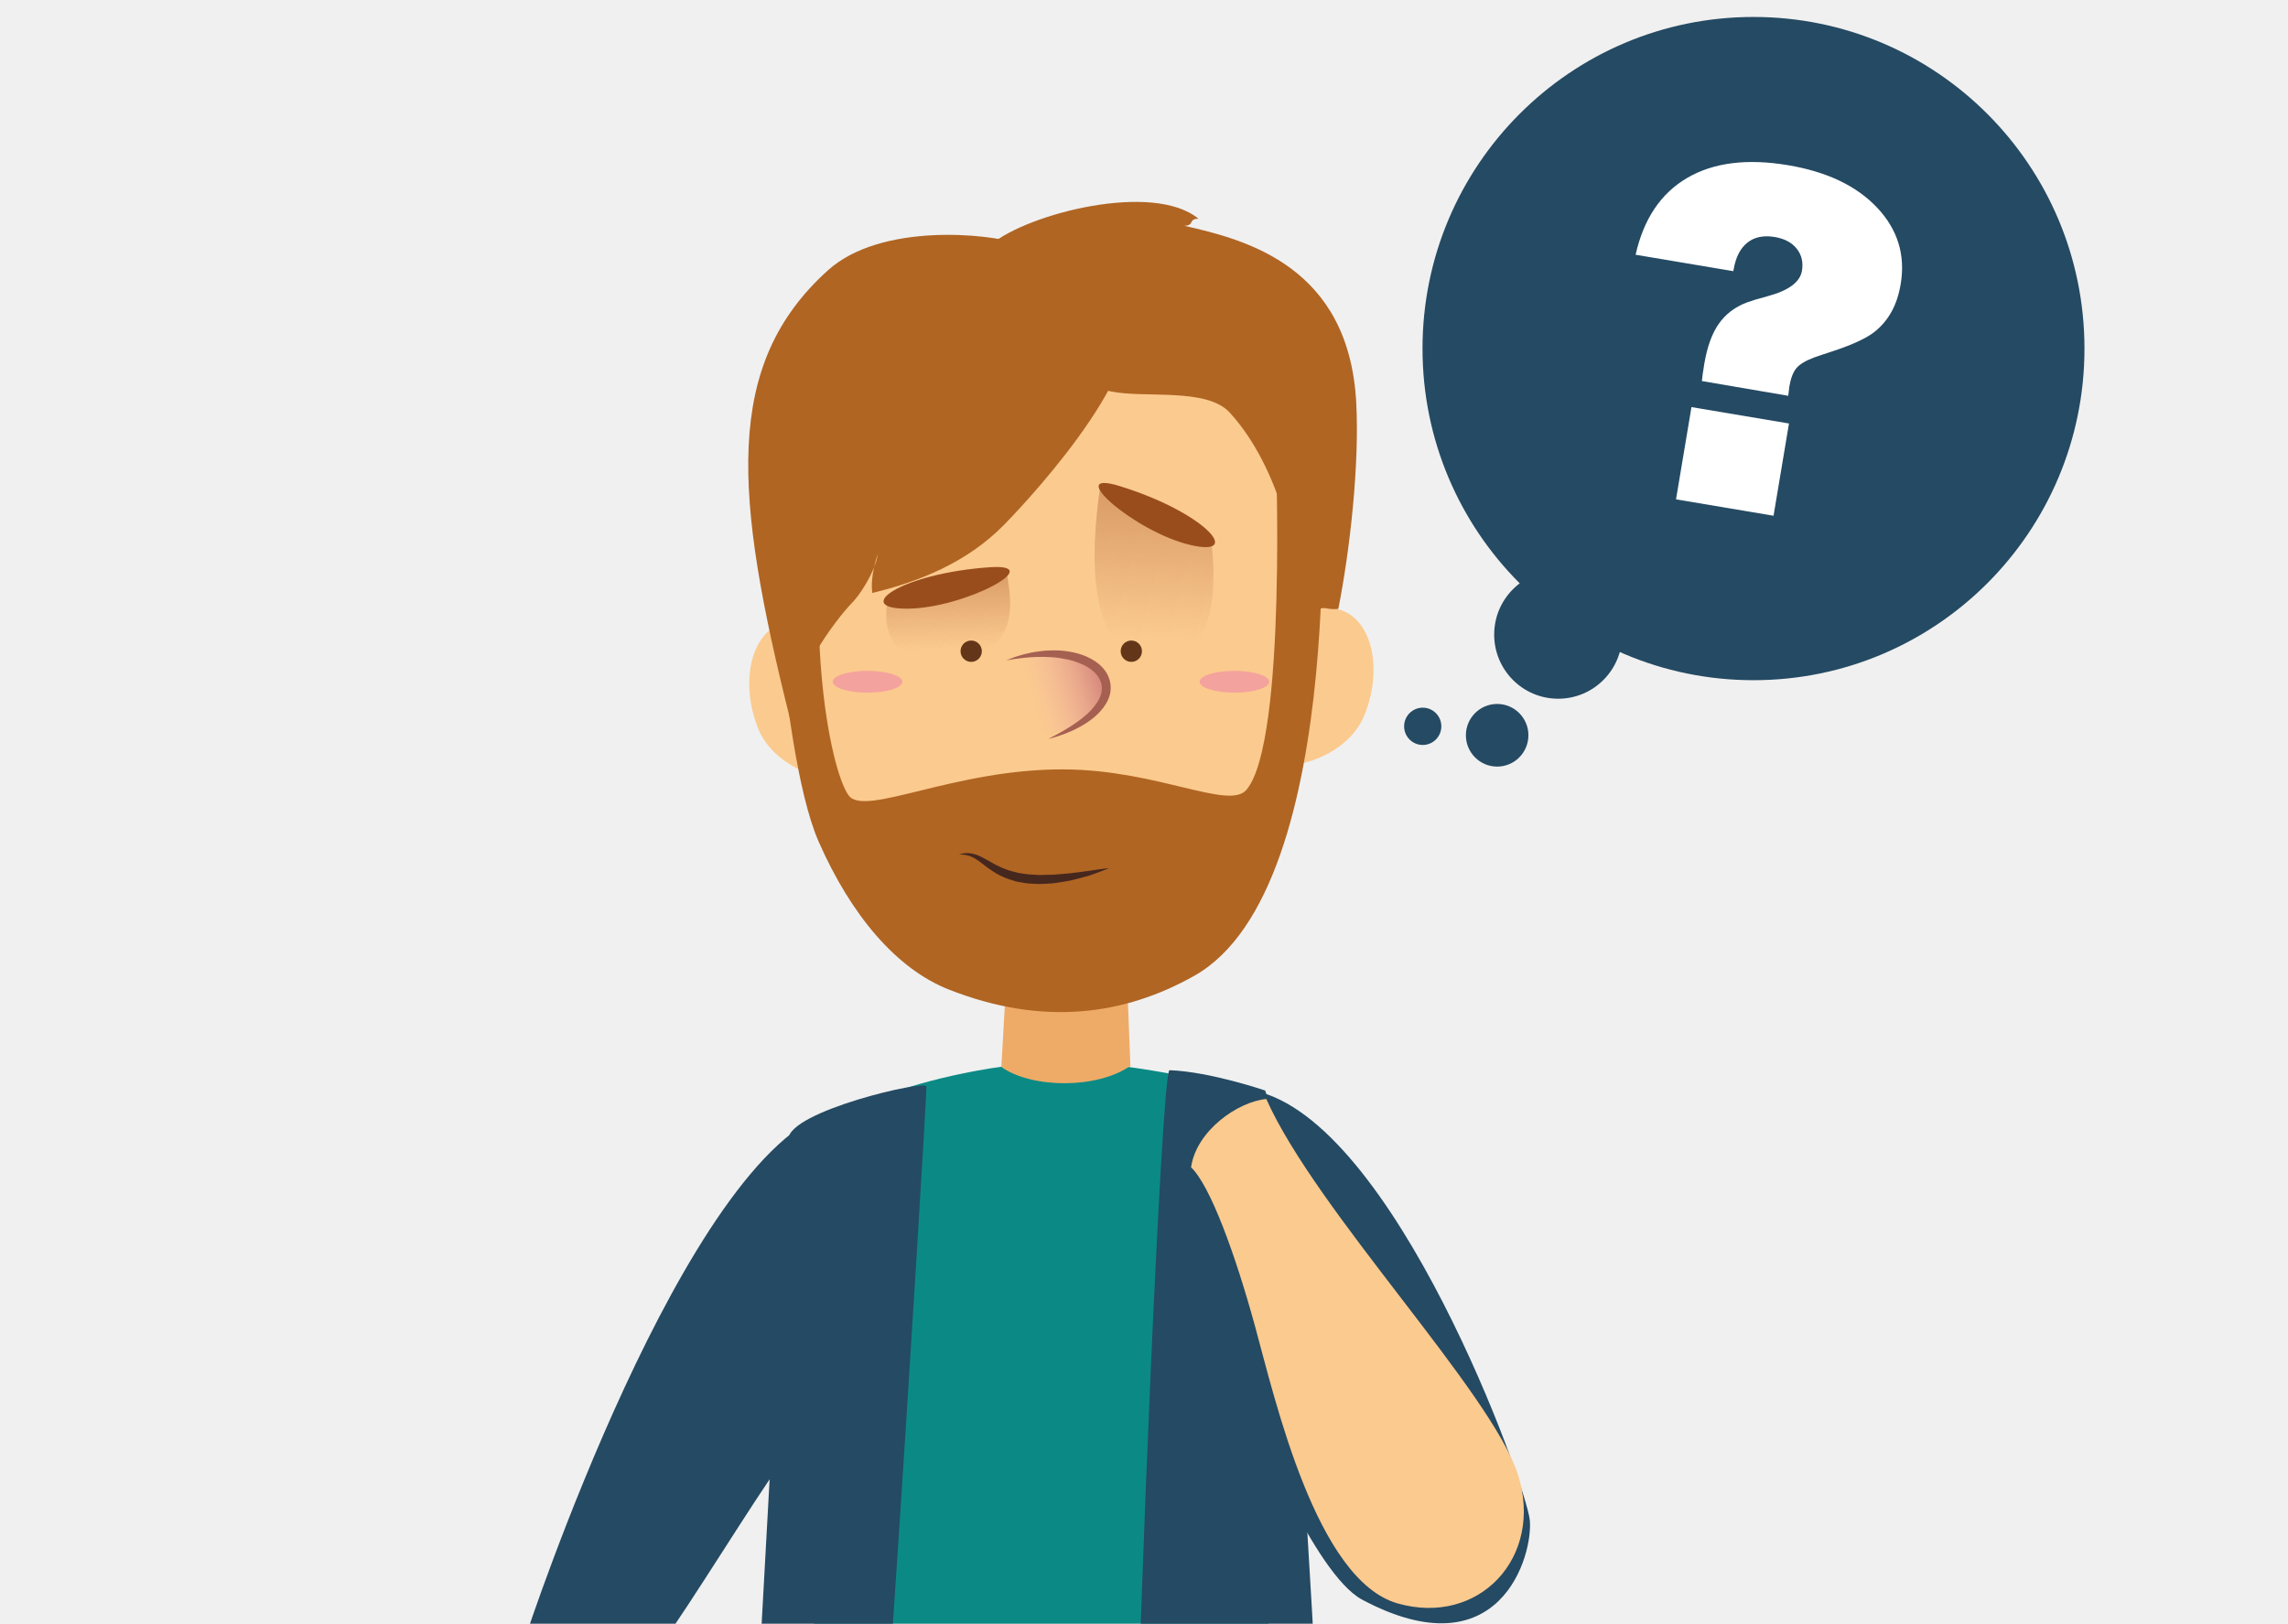
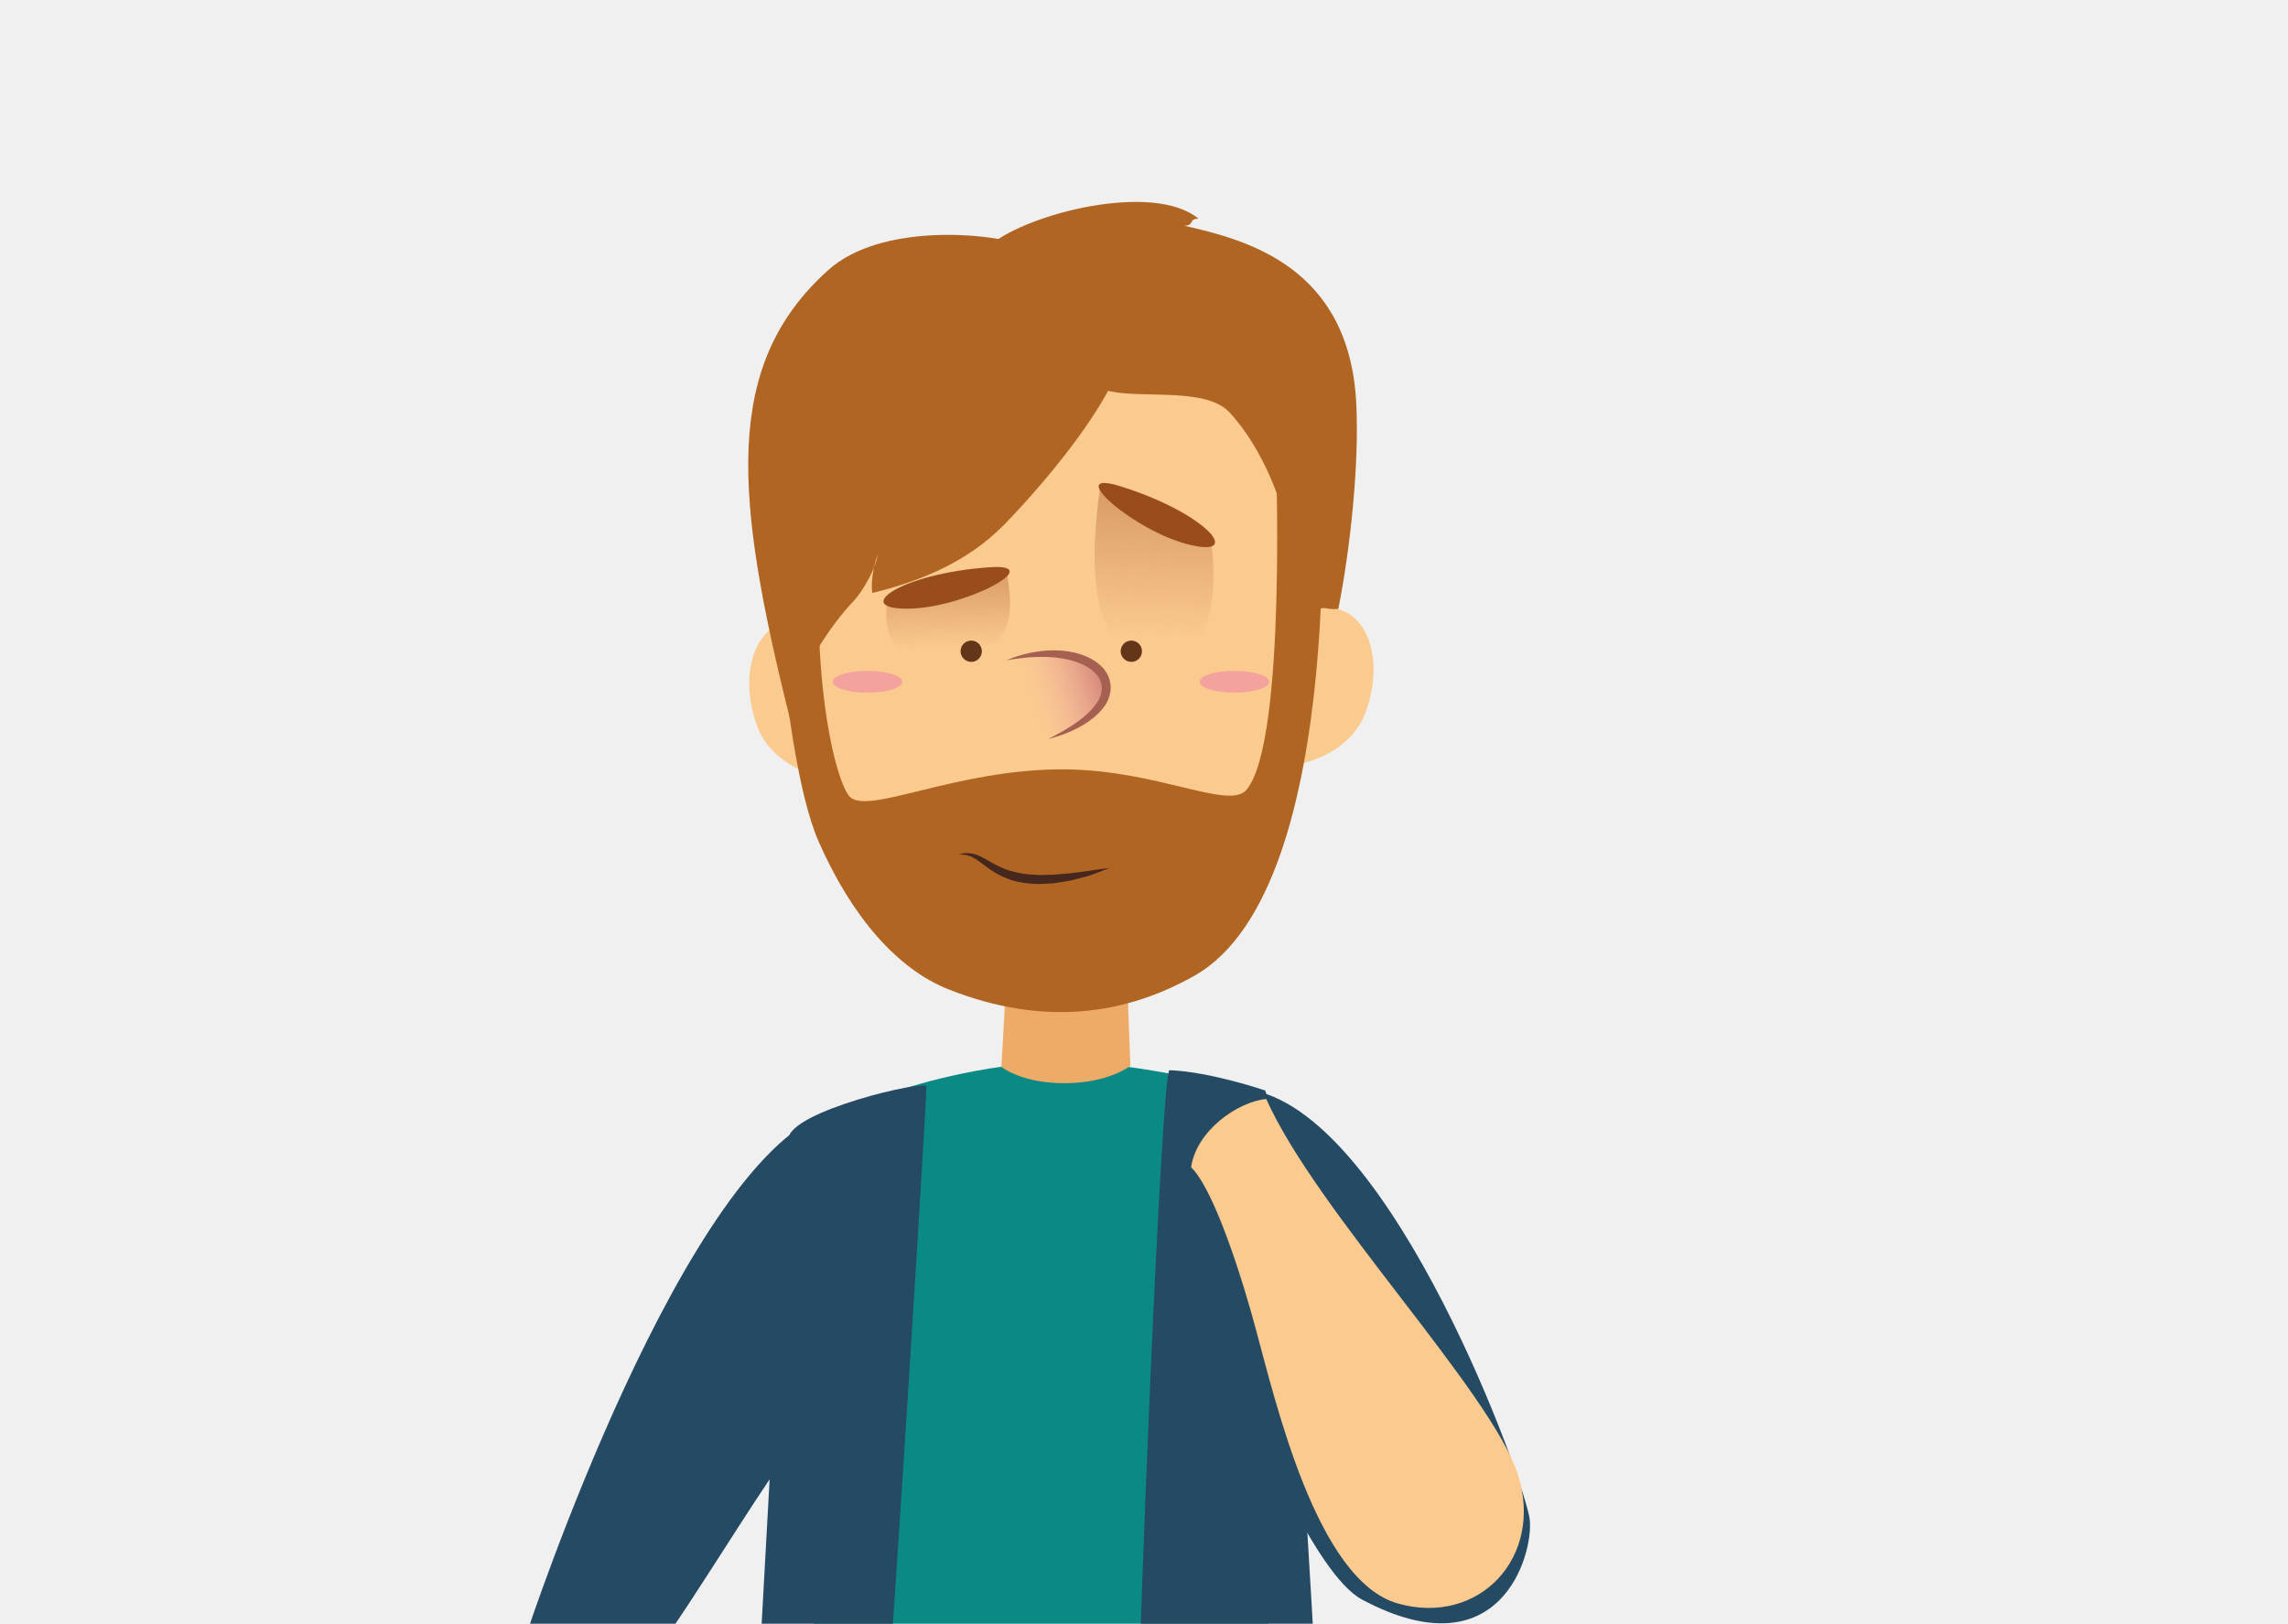
- <svg xmlns="http://www.w3.org/2000/svg" width="355" height="252" viewBox="0 0 355 252" fill="none">
+ <svg xmlns="http://www.w3.org/2000/svg" fill="none" viewBox="0 0 355 252">
  <g clip-path="url(#clip0)">
-     <path d="M152.619 179.625C152.619 179.625 152.802 165.921 129.436 172.341C106.318 178.692 81.657 253.701 81.657 253.701C81.657 253.701 91.741 261.423 95.709 262.622C99.673 263.82 124.438 218.038 127.767 219.913C130.124 221.239 132.334 249.825 132.334 249.825C132.334 249.825 160.136 190.576 152.619 179.625Z" fill="#254A63" />
-     <path d="M159.607 184.808C159.607 184.808 179.911 166.29 194.505 169.255C216.319 173.688 236.817 230.486 237.358 235.917C237.9 241.348 232.753 259.677 211.349 248.273C203.855 244.28 194.241 219.868 195.409 222.324C196.582 224.779 193.033 243.295 193.033 243.295C193.033 243.295 153.882 197.198 159.607 184.808Z" fill="#254A63" />
-     <path d="M197.396 231.719C198.054 209.784 193.014 179.152 194.541 169.602C194.541 169.602 173.795 163.743 160.615 164.939C147.42 166.14 138.212 169.598 136.775 170.208C134.329 171.252 119.991 305.712 121.383 311.983C123.074 319.604 201.638 319.214 195.222 308.475C195.223 308.475 197.173 239.192 197.396 231.719Z" fill="#0B8A85" />
-     <path d="M122.341 176.784C122.341 176.784 114.139 323.806 114.139 328.039C114.139 332.272 129.744 330.575 131.855 330.999C133.967 331.421 143.747 172.043 143.747 168.633C143.747 167.505 122.341 172.5 122.341 176.784Z" fill="#254A63" />
-     <path d="M196.305 169.255C196.305 169.255 187.758 166.325 181.462 166.099C180.195 166.054 176.516 257.703 176.516 270.404C176.516 273.397 174.825 327.14 174.404 328.411C173.982 329.679 204.397 325.445 206.087 322.906C207.777 320.363 200.951 182.38 196.305 169.255Z" fill="#254A63" />
-     <path d="M175.389 165.423L173.782 123.993L157.678 125.118L155.365 165.595C160.119 168.957 170.235 169.025 175.389 165.423Z" fill="#EEAB67" />
-     <path d="M136.18 106.271C138.819 113.121 138.766 118.395 134.302 120.378C129.843 122.363 120.2 119.751 117.563 112.899C114.921 106.041 116.402 98.881 120.866 96.897C125.325 94.915 133.544 99.418 136.18 106.271Z" fill="#FBCA8E" />
-     <path d="M125.162 114.404C128.747 137.864 145.435 153.613 168.981 151.529C190.402 149.634 205.214 119.627 205.816 92.254C206.418 64.879 191.782 43.226 165.919 43.627C126.306 44.242 117.608 64.964 125.162 114.404Z" fill="#FBCA8E" />
-     <path d="M193.185 104.086C190.461 110.907 190.449 116.177 194.889 118.219C199.321 120.257 208.995 117.767 211.718 110.947C214.444 104.123 213.051 96.948 208.615 94.906C204.181 92.866 195.906 97.266 193.185 104.086Z" fill="#FBCA8E" />
-     <path d="M158.882 101.609C165.156 100.351 170.442 101.384 171.619 106.048C172.794 110.713 166.446 113.559 161.238 114.172C156.03 114.785 153.999 102.588 158.882 101.609Z" fill="url(#paint0_linear)" />
-     <path d="M156.123 102.489C156.123 102.489 156.572 102.305 157.362 102.006C157.764 101.876 158.258 101.711 158.834 101.557C159.41 101.417 160.064 101.251 160.793 101.152C161.52 101.036 162.318 100.95 163.17 100.943C164.02 100.923 164.926 100.968 165.856 101.123C166.784 101.274 167.745 101.526 168.672 101.944C169.595 102.364 170.508 102.944 171.226 103.785C171.936 104.623 172.386 105.773 172.332 106.904C172.298 108.041 171.786 109.034 171.207 109.813C170.613 110.593 169.934 111.235 169.234 111.735C168.548 112.258 167.849 112.662 167.193 112.998C166.544 113.349 165.919 113.601 165.369 113.825C164.811 114.03 164.331 114.217 163.922 114.333C163.106 114.573 162.64 114.696 162.64 114.696C162.64 114.696 163.066 114.461 163.812 114.073C164.189 113.886 164.621 113.61 165.133 113.336C165.391 113.201 165.643 113.02 165.921 112.851C166.196 112.677 166.492 112.509 166.777 112.297C167.361 111.899 167.972 111.439 168.565 110.913C169.172 110.398 169.71 109.766 170.184 109.095C170.65 108.416 170.947 107.627 170.963 106.854C170.981 106.08 170.678 105.325 170.143 104.7C169.621 104.061 168.884 103.558 168.094 103.186C167.299 102.823 166.466 102.521 165.621 102.347C164.779 102.174 163.944 102.045 163.143 101.998C162.342 101.946 161.577 101.934 160.869 101.959C159.447 101.998 158.268 102.169 157.434 102.275C156.602 102.42 156.123 102.489 156.123 102.489Z" fill="#A56052" />
-     <path d="M156.146 88.359C156.721 92.671 159.134 101.569 147.028 102.581C134.922 103.592 137.799 92.679 137.799 92.679C137.799 92.679 150.616 88.924 156.146 88.359Z" fill="url(#paint1_linear)" />
-     <path d="M150.688 102.726C151.601 102.726 152.34 101.984 152.34 101.07C152.34 100.155 151.601 99.414 150.688 99.414C149.776 99.414 149.036 100.155 149.036 101.07C149.036 101.984 149.776 102.726 150.688 102.726Z" fill="#643619" />
-     <path d="M153.535 88.039C139.654 89.007 132.039 94.537 140.861 94.466C149.683 94.397 162.689 87.401 153.535 88.039Z" fill="#994D1D" />
-     <path d="M170.691 75.58C170.117 79.893 166.77 101.569 178.877 102.581C190.983 103.593 187.943 84.225 187.943 84.225C187.943 84.225 176.221 76.146 170.691 75.58Z" fill="url(#paint2_linear)" />
-     <path d="M175.533 102.726C176.445 102.726 177.185 101.984 177.185 101.07C177.185 100.155 176.445 99.414 175.533 99.414C174.621 99.414 173.881 100.155 173.881 101.07C173.881 101.984 174.621 102.726 175.533 102.726Z" fill="#643619" />
-     <path d="M173.67 75.425C186.974 79.507 193.149 86.617 184.57 84.552C175.991 82.489 164.896 72.733 173.67 75.425Z" fill="#994D1D" />
-     <path d="M134.603 107.502C137.585 107.502 140.002 106.745 140.002 105.811C140.002 104.877 137.585 104.12 134.603 104.12C131.621 104.12 129.204 104.877 129.204 105.811C129.204 106.745 131.621 107.502 134.603 107.502Z" fill="#F4A29D" />
-     <path d="M191.529 107.502C194.51 107.502 196.928 106.745 196.928 105.811C196.928 104.877 194.51 104.12 191.529 104.12C188.547 104.12 186.13 104.877 186.13 105.811C186.13 106.745 188.547 107.502 191.529 107.502Z" fill="#F4A29D" />
-     <path d="M127.04 130.673C132.088 142.134 139.141 150.397 147.218 153.579C161.836 159.338 174.499 157.547 185.323 151.435C209.675 137.68 204.811 68.009 204.811 68.009L197.934 69.356C197.934 69.356 199.74 115.091 193.398 122.58C190.699 125.772 179.77 119.554 165.31 119.414C148.215 119.246 134.172 126.876 131.676 123.457C128.682 119.367 124.131 95.448 129.511 69.005C131.652 58.467 118.998 68.666 118.998 68.666C118.998 68.666 120.514 115.856 127.04 130.673Z" fill="#B06523" />
-     <path d="M149.419 41.062L153.761 37.935C159.535 33.131 178.932 28.157 185.947 33.945C184.287 33.977 185.437 34.961 183.768 35.047C193.443 37.227 209.319 41.385 210.432 62.525C210.936 72.117 209.466 85.356 207.649 94.507C205.434 94.733 205.547 93.733 203.789 95.152C202.42 96.257 202.102 96.806 201.598 97.817C202.027 87.09 198.558 72.534 190.814 64.048C187.199 60.089 177.552 61.86 172.317 60.739C165.757 59.335 159.62 57.006 154.59 52.72C148.759 47.753 145.353 45.126 149.419 41.062Z" fill="#B06523" />
-     <path d="M157.736 37.753C163.997 39.894 172.131 41.567 175.683 47.62L173.739 47.034C180.306 54.917 160.779 76.372 155.745 81.492C149.996 87.34 142.527 90.298 135.345 92.031C135.175 90.766 135.322 89.375 135.614 88.055C135.907 87.305 136.125 86.586 136.191 85.974C135.972 86.622 135.77 87.328 135.614 88.055C134.809 90.084 133.366 92.359 132.215 93.543C129.532 96.304 123.197 104.925 122.595 111.629C113.858 76.775 112.222 56.596 128.458 41.955C136.69 34.526 153.432 36.281 157.736 37.753Z" fill="#B06523" />
-     <path d="M148.783 132.614C148.783 132.614 148.877 132.592 149.053 132.552C149.231 132.524 149.48 132.424 149.821 132.407C150.164 132.414 150.621 132.387 151.086 132.543C151.334 132.59 151.576 132.683 151.826 132.793C152.086 132.892 152.339 133.021 152.592 133.163C153.12 133.431 153.641 133.761 154.204 134.058C154.482 134.216 154.771 134.365 155.073 134.493C155.373 134.628 155.669 134.783 155.993 134.886C156.615 135.155 157.306 135.284 157.987 135.474C158.697 135.566 159.401 135.735 160.139 135.732L161.233 135.808C161.602 135.799 161.968 135.789 162.332 135.78C162.697 135.773 163.058 135.765 163.416 135.758C163.774 135.728 164.129 135.697 164.478 135.667C165.174 135.599 165.855 135.58 166.495 135.472C167.135 135.38 167.745 135.311 168.31 135.249C168.876 135.193 169.387 135.081 169.847 135.022C170.308 134.958 170.709 134.901 171.04 134.854C171.705 134.769 172.09 134.733 172.09 134.733C172.09 134.733 171.738 134.884 171.111 135.127C170.796 135.244 170.413 135.387 169.975 135.55C169.531 135.7 169.041 135.911 168.48 136.046C167.923 136.199 167.318 136.362 166.674 136.518C166.034 136.698 165.339 136.804 164.619 136.91C164.259 136.965 163.893 137.021 163.522 137.078C163.149 137.12 162.765 137.133 162.381 137.152C161.996 137.169 161.608 137.187 161.218 137.206L160.035 137.149C159.246 137.132 158.461 136.935 157.688 136.811C156.926 136.597 156.182 136.367 155.504 136.034C155.155 135.892 154.833 135.713 154.527 135.523C154.213 135.346 153.922 135.154 153.65 134.957C153.085 134.588 152.612 134.174 152.161 133.851C151.938 133.675 151.72 133.528 151.51 133.399C151.304 133.255 151.103 133.128 150.902 133.051C150.506 132.835 150.144 132.773 149.829 132.687C149.507 132.631 149.233 132.646 149.057 132.627C148.879 132.619 148.783 132.614 148.783 132.614Z" fill="#46271E" />
-     <path d="M196.475 170.569C204.255 188.036 231.486 216.107 235.531 228.895C239.577 241.683 229.463 252.444 216.859 248.857C204.255 245.27 197.876 217.354 194.763 205.969C191.651 194.585 187.761 183.98 184.805 181.173C185.608 175.472 192.09 170.973 196.475 170.569Z" fill="#FBCA8E" />
+     <path d="M152.62 179.63s.18-13.7-23.18-7.29c-23.12 6.35-47.78 81.36-47.78 81.36s10.08 7.72 14.05 8.92c3.96 1.2 28.73-44.58 32.06-42.7 2.35 1.32 4.56 29.9 4.56 29.9s27.8-59.24 20.29-70.2z" fill="#254A63" />
+     <path d="M159.6 184.8s20.31-18.51 34.9-15.55c21.82 4.44 42.32 61.24 42.86 66.67.54 5.43-4.6 23.76-26.01 12.35-7.5-3.99-17.1-28.4-15.94-25.95 1.17 2.46-2.38 20.97-2.38 20.97s-39.15-46.1-33.42-58.48z" fill="#254A63" />
+     <path d="M197.4 231.72c.65-21.94-4.39-52.57-2.86-62.12 0 0-20.75-5.86-33.92-4.66-13.2 1.2-22.4 4.66-23.84 5.27-2.45 1.04-16.79 135.5-15.4 141.77 1.7 7.62 80.26 7.23 73.84-3.5 0 0 1.95-69.29 2.18-76.76z" fill="#0B8A85" />
+     <path d="M122.34 176.78s-8.2 147.03-8.2 151.26c0 4.23 15.6 2.53 17.71 2.96 2.12.42 11.9-158.96 11.9-162.37 0-1.13-21.4 3.87-21.4 8.15z" fill="#254A63" />
+     <path d="M196.3 169.25s-8.54-2.93-14.84-3.15c-1.27-.05-4.94 91.6-4.94 104.3 0 3-1.7 56.74-2.12 58.01-.42 1.27 30-2.97 31.69-5.5 1.69-2.55-5.14-140.53-9.78-153.66z" fill="#254A63" />
+     <path d="M175.39 165.42l-1.6-41.43-16.11 1.13-2.31 40.47c4.75 3.37 14.87 3.44 20.02-.17z" fill="#EEAB67" />
+     <path d="M136.18 106.27c2.64 6.85 2.59 12.13-1.88 14.1-4.46 2-14.1-.62-16.74-7.47-2.64-6.86-1.16-14.02 3.3-16 4.47-1.99 12.68 2.52 15.32 9.37z" fill="#FBCA8E" />
+     <path d="M125.16 114.4c3.59 23.46 20.28 39.21 43.82 37.13 21.42-1.9 36.23-31.9 36.84-59.28.6-27.37-14.04-49.02-39.9-48.62-39.61.61-48.31 21.33-40.76 70.77z" fill="#FBCA8E" />
+     <path d="M193.19 104.09c-2.73 6.82-2.74 12.09 1.7 14.13 4.43 2.04 14.1-.45 16.83-7.27 2.72-6.83 1.33-14-3.1-16.04-4.44-2.04-12.71 2.36-15.44 9.18z" fill="#FBCA8E" />
+     <path d="M158.88 101.6c6.28-1.25 11.56-.22 12.74 4.45 1.17 4.66-5.17 7.5-10.38 8.12-5.21.61-7.24-11.58-2.36-12.56z" fill="url(#paint0_linear)" />
+     <path d="M156.12 102.49l1.24-.48c.4-.13.9-.3 1.47-.45.58-.14 1.23-.3 1.96-.4a15.88 15.88 0 015.07-.04c.92.15 1.88.4 2.81.82.93.42 1.84 1 2.56 1.84a4.62 4.62 0 011.1 3.12 5.2 5.2 0 01-1.12 2.91 9.25 9.25 0 01-1.98 1.92c-.68.53-1.38.93-2.04 1.27-.65.35-1.27.6-1.82.83-.56.2-1.04.39-1.45.5l-1.28.37 1.17-.63c.38-.18.81-.46 1.32-.73.26-.14.51-.32.8-.49.27-.17.56-.34.85-.55.58-.4 1.2-.86 1.78-1.39a9.77 9.77 0 001.62-1.81 4.2 4.2 0 00.78-2.25 3.21 3.21 0 00-.82-2.15 5.85 5.85 0 00-2.05-1.51 11.7 11.7 0 00-2.47-.84c-.84-.18-1.68-.3-2.48-.35-.8-.05-1.56-.07-2.27-.04-1.42.04-2.6.2-3.44.32-.83.14-1.3.2-1.3.2z" fill="#A56052" />
+     <path d="M156.15 88.36c.57 4.31 2.98 13.2-9.12 14.22-12.1 1.01-9.23-9.9-9.23-9.9s12.82-3.76 18.35-4.32z" fill="url(#paint1_linear)" />
+     <path d="M150.69 102.73a1.65 1.65 0 100-3.31 1.65 1.65 0 000 3.3z" fill="#643619" />
+     <path d="M153.53 88.04c-13.88.97-21.5 6.5-12.67 6.43 8.82-.07 21.83-7.07 12.67-6.43z" fill="#994D1D" />
+     <path d="M170.7 75.58c-.58 4.31-3.93 25.99 8.18 27 12.1 1.01 9.06-18.36 9.06-18.36s-11.72-8.07-17.25-8.64z" fill="url(#paint2_linear)" />
+     <path d="M175.53 102.73a1.65 1.65 0 100-3.31 1.65 1.65 0 000 3.3z" fill="#643619" />
+     <path d="M173.67 75.42c13.3 4.09 19.48 11.2 10.9 9.13-8.58-2.06-19.67-11.82-10.9-9.13z" fill="#994D1D" />
+     <path d="M134.6 107.5c2.99 0 5.4-.75 5.4-1.69 0-.93-2.41-1.69-5.4-1.69-2.98 0-5.4.76-5.4 1.7 0 .93 2.42 1.68 5.4 1.68z" fill="#F4A29D" />
+     <path d="M191.53 107.5c2.98 0 5.4-.75 5.4-1.69 0-.93-2.42-1.69-5.4-1.69-2.98 0-5.4.76-5.4 1.7 0 .93 2.42 1.68 5.4 1.68z" fill="#F4A29D" />
+     <path d="M127.04 130.67c5.05 11.46 12.1 19.73 20.18 22.9 14.62 5.77 27.28 3.98 38.1-2.13 24.36-13.76 19.5-83.43 19.5-83.43l-6.89 1.35s1.81 45.73-4.53 53.22c-2.7 3.2-13.63-3.03-28.09-3.17-17.1-.16-31.14 7.47-33.63 4.05-3-4.1-7.55-28.01-2.17-54.45 2.14-10.54-10.51-.34-10.51-.34s1.51 47.19 8.04 62z" fill="#B06523" />
+     <path d="M149.42 41.06l4.34-3.12c5.78-4.8 25.17-9.78 32.19-4-1.66.04-.51 1.02-2.18 1.1 9.67 2.19 25.55 6.34 26.66 27.48.5 9.6-.96 22.84-2.78 31.99-2.22.22-2.1-.78-3.86.64a6.52 6.52 0 00-2.2 2.67c.44-10.73-3.03-25.29-10.78-33.77-3.61-3.96-13.26-2.19-18.5-3.31-6.55-1.4-12.69-3.73-17.72-8.02-5.83-4.97-9.24-7.6-5.17-11.66z" fill="#B06523" />
+     <path d="M157.74 37.75c6.26 2.14 14.4 3.82 17.94 9.87l-1.94-.59c6.57 7.89-12.96 29.34-18 34.46-5.74 5.85-13.21 8.8-20.4 10.54-.16-1.26-.02-2.66.27-3.97.3-.75.51-1.47.58-2.09-.22.65-.42 1.36-.58 2.09-.8 2.02-2.24 4.3-3.4 5.48-2.68 2.76-9.01 11.38-9.62 18.09-8.73-34.85-10.37-55.03 5.87-69.67 8.23-7.43 24.97-5.68 29.28-4.2z" fill="#B06523" />
+     <path d="M148.78 132.61l.27-.06c.18-.03.43-.13.77-.14.34 0 .8-.02 1.27.13a5.78 5.78 0 011.5.62c.53.27 1.05.6 1.61.9.28.16.57.3.87.43.3.14.6.3.92.4.63.27 1.32.4 2 .58.7.1 1.41.27 2.15.26l1.1.08 1.1-.03 1.08-.02 1.06-.1c.7-.06 1.38-.08 2.02-.19.63-.09 1.25-.16 1.81-.22.57-.06 1.08-.17 1.54-.23l1.19-.17 1.05-.12-.98.4-1.14.42c-.44.15-.93.36-1.49.5l-1.8.47c-.65.18-1.34.28-2.06.39l-1.1.17c-.37.04-.76.05-1.14.07l-1.16.06-1.19-.06c-.78-.02-1.57-.22-2.34-.34a12.8 12.8 0 01-4.04-1.85c-.56-.37-1.04-.79-1.49-1.1a6.71 6.71 0 00-1.26-.8c-.4-.22-.76-.29-1.07-.37-.32-.06-.6-.04-.77-.06l-.28-.02z" fill="#46271E" />
+     <path d="M196.47 170.57c7.78 17.47 35.02 45.54 39.06 58.33 4.05 12.78-6.07 23.54-18.67 19.96-12.6-3.59-18.98-31.5-22.1-42.9-3.1-11.38-7-21.98-9.95-24.79.8-5.7 7.28-10.2 11.66-10.6z" fill="#FBCA8E" />
  </g>
-   <path d="M272.066 105.569C300.428 105.569 323.42 82.526 323.42 54.1C323.42 25.674 300.428 2.631 272.066 2.631C243.705 2.631 220.713 25.674 220.713 54.1C220.713 82.526 243.705 105.569 272.066 105.569Z" fill="#254A63" />
-   <path d="M264.06 59.14C264.092 58.807 264.132 58.458 264.181 58.091C264.23 57.725 264.314 57.188 264.432 56.483C264.873 53.85 265.617 51.782 266.665 50.278C267.713 48.774 269.152 47.669 270.983 46.961C271.753 46.679 272.832 46.353 274.222 45.983C277.503 45.108 279.292 43.79 279.587 42.026C279.807 40.71 279.54 39.571 278.784 38.61C278.029 37.649 276.888 37.04 275.364 36.784C273.628 36.492 272.21 36.785 271.111 37.664C270.01 38.543 269.299 39.946 268.977 41.874L268.941 42.086L253.777 39.536C255.018 33.992 257.678 30.022 261.758 27.626C265.836 25.23 271.064 24.569 277.446 25.641C283.474 26.655 288.081 28.855 291.264 32.243C294.447 35.63 295.66 39.581 294.905 44.094C294.634 45.716 294.167 47.131 293.508 48.337C292.847 49.544 291.987 50.578 290.927 51.438C289.67 52.46 287.485 53.482 284.373 54.506C283.097 54.92 282.139 55.242 281.496 55.473C280.158 55.973 279.233 56.531 278.72 57.146C278.208 57.761 277.841 58.726 277.621 60.043C277.597 60.184 277.572 60.403 277.547 60.701C277.52 60.999 277.493 61.242 277.461 61.429L264.06 59.14ZM260.047 77.501L262.443 63.184L277.574 65.727L275.177 80.044L260.047 77.501Z" fill="white" />
-   <path d="M241.764 108.445C247.248 108.445 251.695 103.989 251.695 98.492C251.695 92.995 247.248 88.539 241.764 88.539C236.279 88.539 231.833 92.995 231.833 98.492C231.833 103.989 236.279 108.445 241.764 108.445Z" fill="#254A63" />
-   <path d="M232.294 118.977C234.973 118.977 237.144 116.8 237.144 114.116C237.144 111.431 234.973 109.255 232.294 109.255C229.616 109.255 227.444 111.431 227.444 114.116C227.444 116.8 229.616 118.977 232.294 118.977Z" fill="#254A63" />
-   <path d="M220.747 115.621C222.342 115.621 223.634 114.325 223.634 112.727C223.634 111.129 222.342 109.834 220.747 109.834C219.153 109.834 217.86 111.129 217.86 112.727C217.86 114.325 219.153 115.621 220.747 115.621Z" fill="#254A63" />
  <defs>
-     <linearGradient id="paint0_linear" x1="171.178" y1="104.596" x2="159.879" y2="108.11" gradientUnits="userSpaceOnUse">
+     <linearGradient id="paint0_linear" x1="171.18" y1="104.6" x2="159.88" y2="108.11" gradientUnits="userSpaceOnUse">
      <stop stop-color="#D38278" />
      <stop offset="1" stop-color="#F6B9AD" stop-opacity="0" />
    </linearGradient>
-     <linearGradient id="paint1_linear" x1="146.937" y1="89.028" x2="147.318" y2="100.67" gradientUnits="userSpaceOnUse">
+     <linearGradient id="paint1_linear" x1="146.94" y1="89.03" x2="147.32" y2="100.67" gradientUnits="userSpaceOnUse">
      <stop stop-color="#DA9C68" />
      <stop offset="1" stop-color="#DA9C68" stop-opacity="0" />
    </linearGradient>
-     <linearGradient id="paint2_linear" x1="179.415" y1="76.572" x2="178.686" y2="98.895" gradientUnits="userSpaceOnUse">
+     <linearGradient id="paint2_linear" x1="179.41" y1="76.57" x2="178.69" y2="98.89" gradientUnits="userSpaceOnUse">
      <stop stop-color="#DA9C68" />
      <stop offset="1" stop-color="#DA9C68" stop-opacity="0" />
    </linearGradient>
    <clipPath id="clip0">
-       <rect width="355" height="252" fill="white" />
+       <path fill="#fff" d="M0 0h355v252H0z" />
    </clipPath>
  </defs>
</svg>
